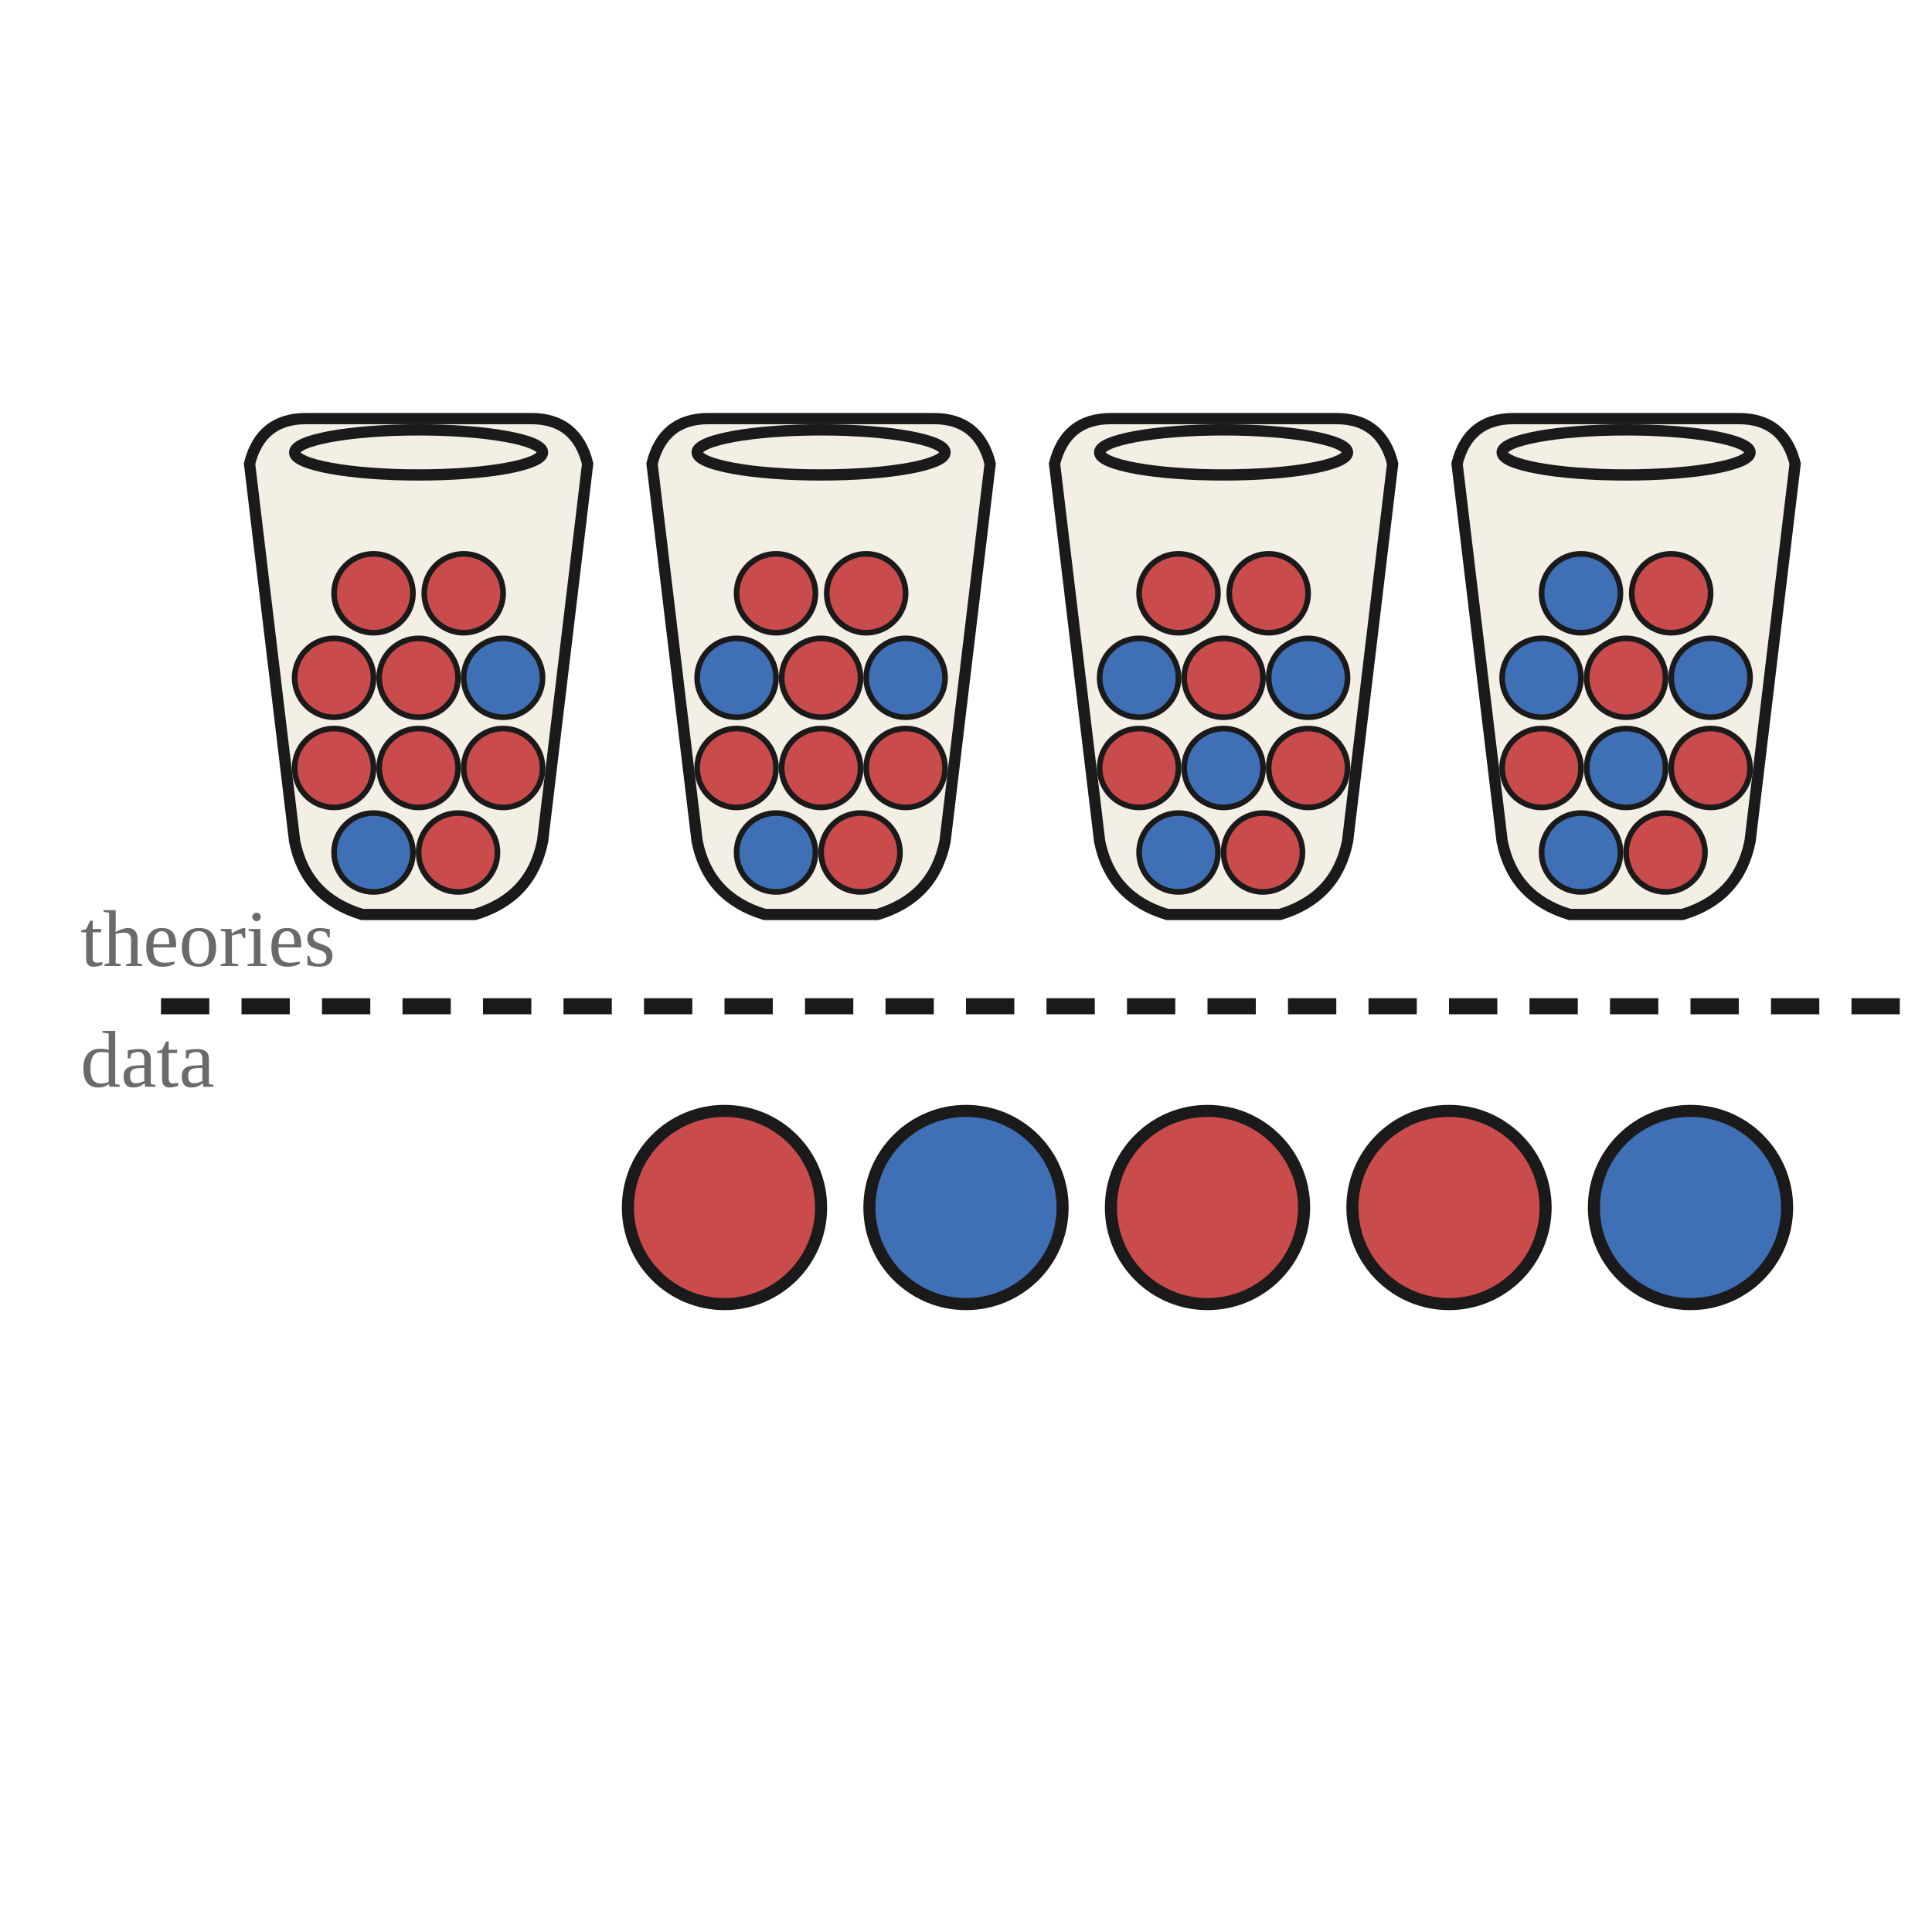
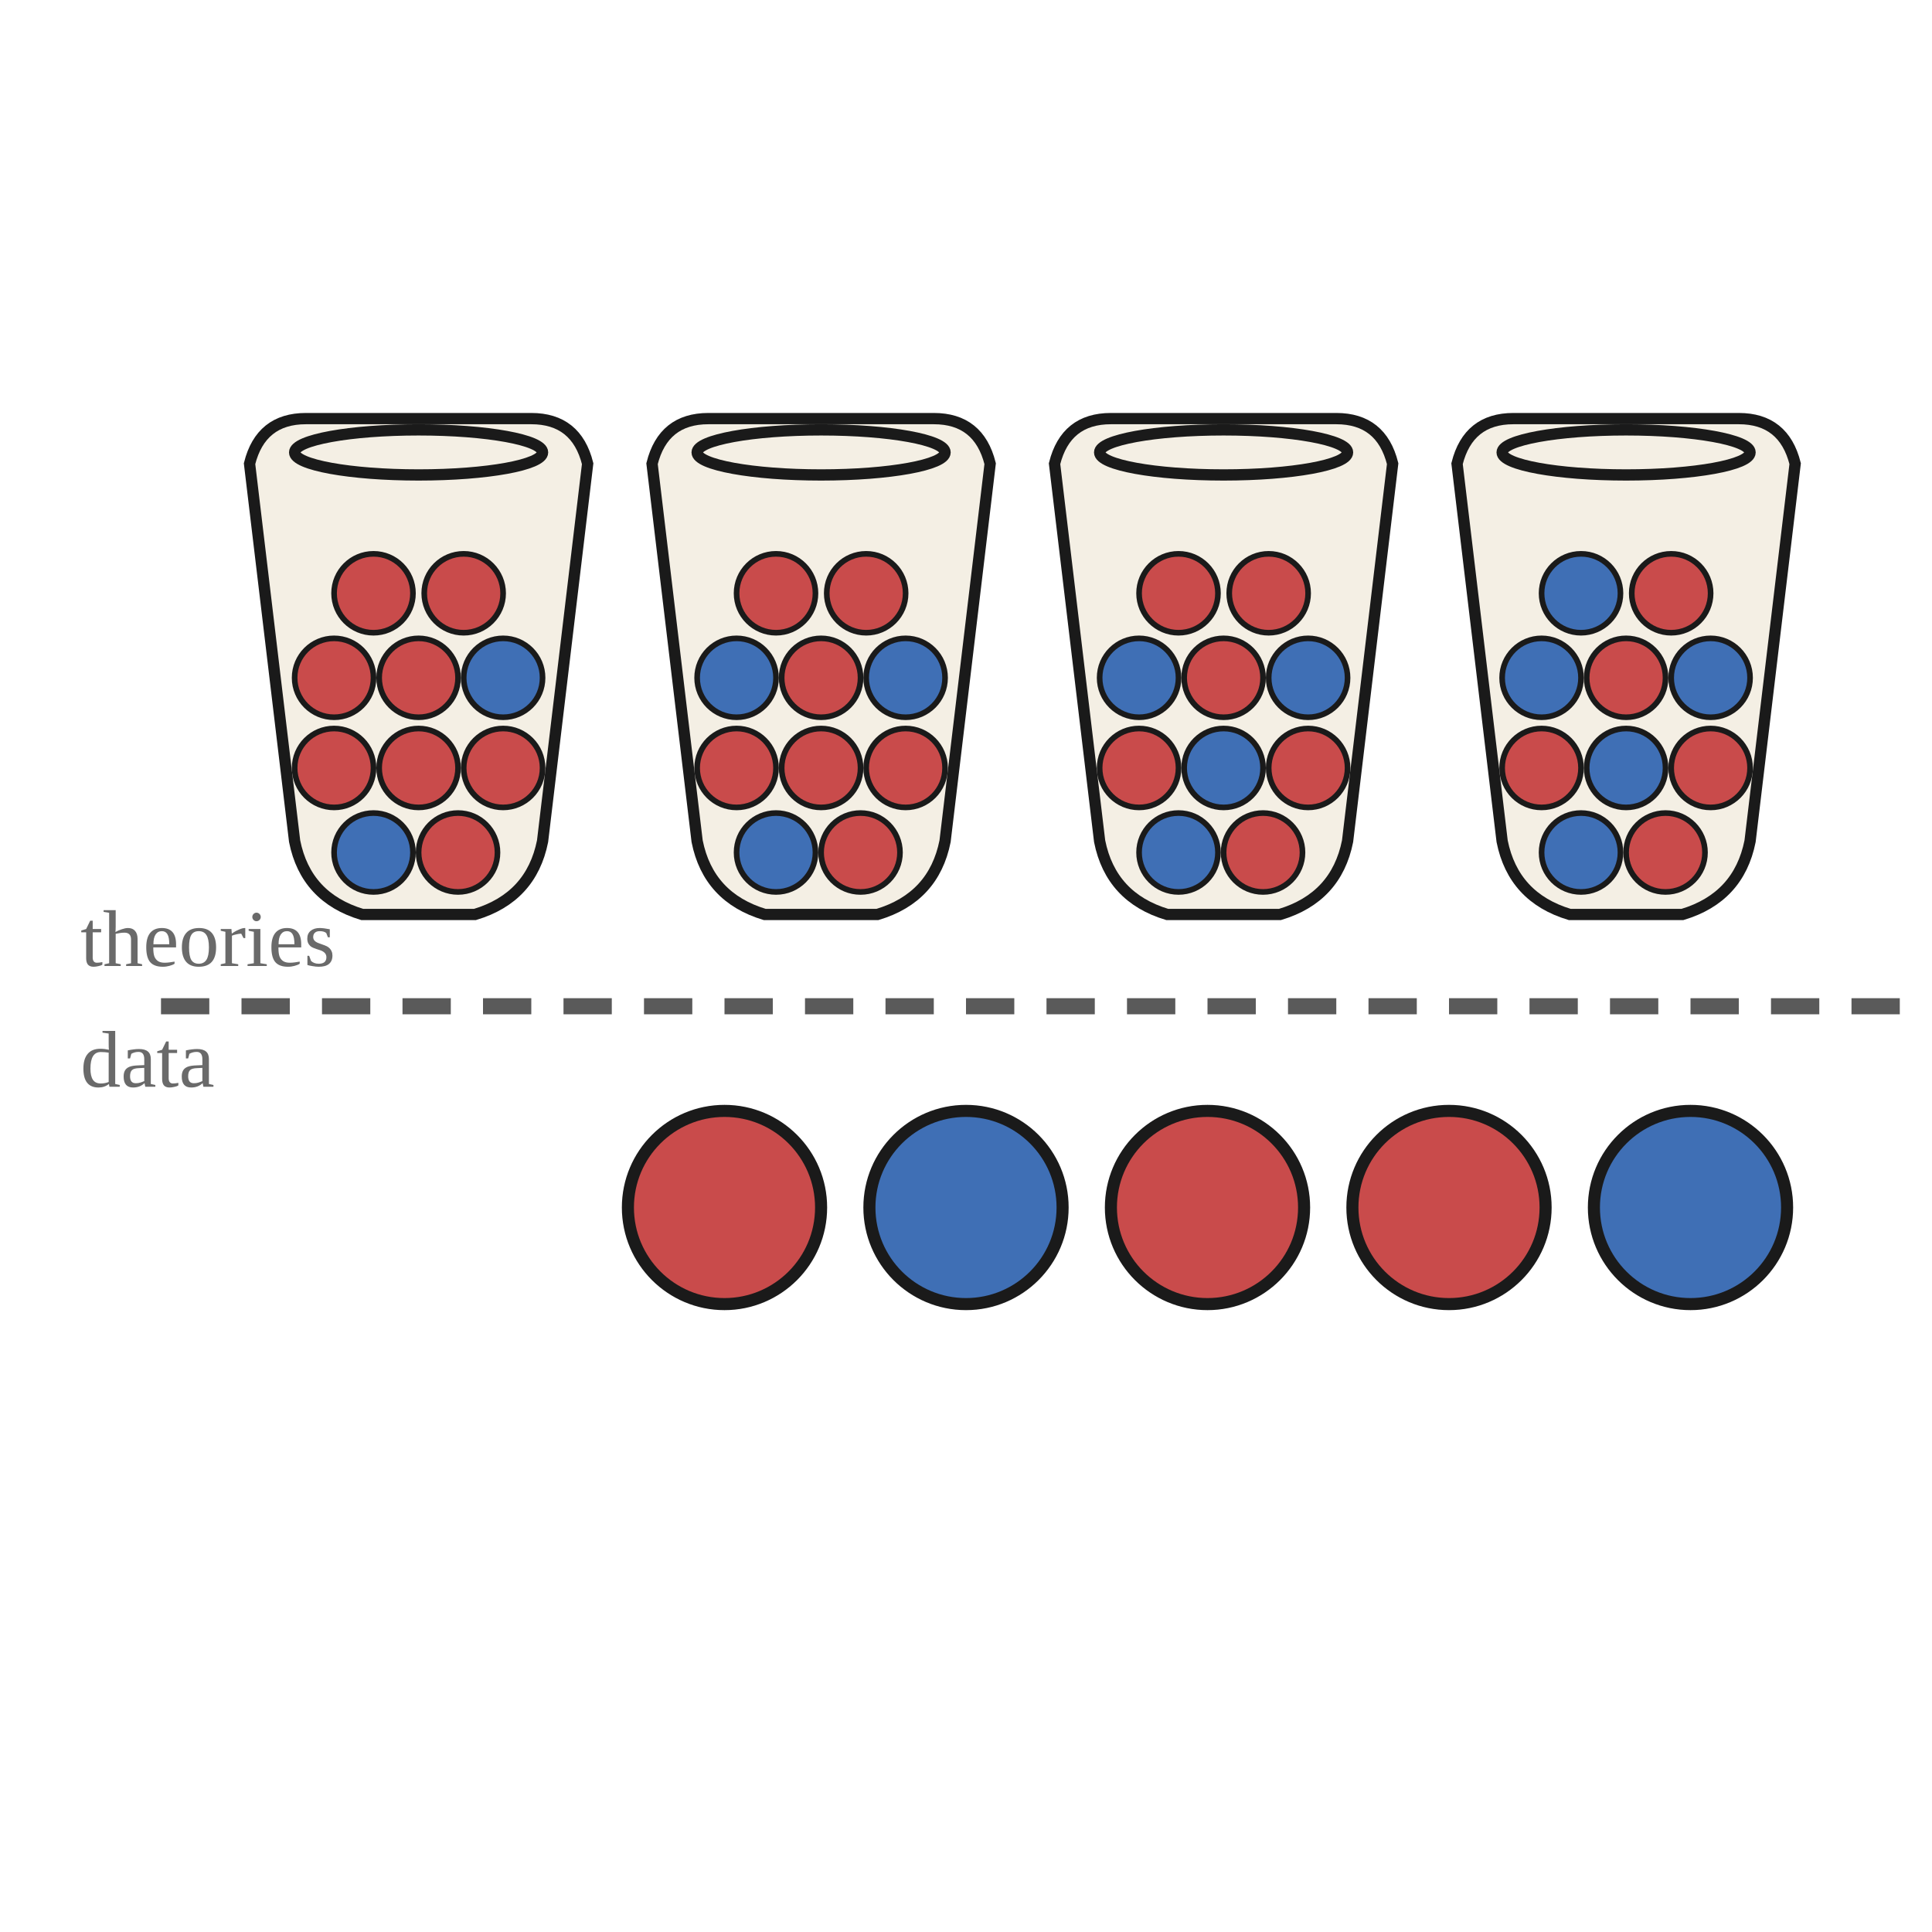
<svg xmlns="http://www.w3.org/2000/svg" viewBox="0 0 240 240" width="240" height="240">
  <style>
  .urn { fill:#f4efe4; stroke:#1a1a1a; stroke-width:2; }
  .rim { fill:none; stroke:#1a1a1a; stroke-width:2; }
  .r { fill:#c94b4b; stroke:#1a1a1a; stroke-width:1; }
  .b { fill:#3f6fb5; stroke:#1a1a1a; stroke-width:1; }
  .data { stroke:#1a1a1a; stroke-width:1.5; }
</style>
  <defs>
    <marker id="arrowhead" markerWidth="8" markerHeight="8" refX="6" refY="4" orient="auto">
      <path d="M0,0 L8,4 L0,8 Z" fill="#6a6a6a" />
    </marker>
  </defs>
  <circle class="r data" cx="90" cy="150" r="12" />
  <circle class="b data" cx="120" cy="150" r="12" />
  <circle class="r data" cx="150" cy="150" r="12" />
  <circle class="r data" cx="180" cy="150" r="12" />
  <circle class="b data" cx="210" cy="150" r="12" />
-   <line x1="20" y1="125" x2="240" y2="125" stroke="#1a1a1a" stroke-width="2" stroke-dasharray="6 4" />
+   <line x1="20" y1="125" x2="240" y2="125" stroke="#5a5a5a" stroke-width="2" stroke-dasharray="6 4" />
  <text x="10" y="120" font-size="10" fill="#6a6a6a">theories</text>
  <text x="10" y="135" font-size="10" fill="#6a6a6a">data</text>
  <g transform="translate(10,38) scale(0.7)">
    <path class="urn" d="M30 28 Q32 20 40 20 L80 20 Q88 20 90 28 L82 95 Q80 105 70 108 L50 108 Q40 105 38 95 Z" />
    <ellipse class="rim" cx="60" cy="26" rx="22" ry="4" />
    <circle class="r" cx="52" cy="51" r="7" />
    <circle class="r" cx="68" cy="51" r="7" />
    <circle class="r" cx="45" cy="66" r="7" />
    <circle class="r" cx="60" cy="66" r="7" />
    <circle class="b" cx="75" cy="66" r="7" />
    <circle class="r" cx="45" cy="82" r="7" />
    <circle class="r" cx="60" cy="82" r="7" />
    <circle class="r" cx="75" cy="82" r="7" />
    <circle class="b" cx="52" cy="97" r="7" />
    <circle class="r" cx="67" cy="97" r="7" />
  </g>
  <g transform="translate(60,38) scale(0.7)">
    <path class="urn" d="M30 28 Q32 20 40 20 L80 20 Q88 20 90 28 L82 95 Q80 105 70 108 L50 108 Q40 105 38 95 Z" />
    <ellipse class="rim" cx="60" cy="26" rx="22" ry="4" />
    <circle class="r" cx="52" cy="51" r="7" />
    <circle class="r" cx="68" cy="51" r="7" />
    <circle class="b" cx="45" cy="66" r="7" />
    <circle class="r" cx="60" cy="66" r="7" />
    <circle class="b" cx="75" cy="66" r="7" />
    <circle class="r" cx="45" cy="82" r="7" />
    <circle class="r" cx="60" cy="82" r="7" />
    <circle class="r" cx="75" cy="82" r="7" />
    <circle class="b" cx="52" cy="97" r="7" />
    <circle class="r" cx="67" cy="97" r="7" />
  </g>
  <g transform="translate(110,38) scale(0.7)">
    <path class="urn" d="M30 28 Q32 20 40 20 L80 20 Q88 20 90 28 L82 95 Q80 105 70 108 L50 108 Q40 105 38 95 Z" />
    <ellipse class="rim" cx="60" cy="26" rx="22" ry="4" />
    <circle class="r" cx="52" cy="51" r="7" />
    <circle class="r" cx="68" cy="51" r="7" />
    <circle class="b" cx="45" cy="66" r="7" />
    <circle class="r" cx="60" cy="66" r="7" />
    <circle class="b" cx="75" cy="66" r="7" />
    <circle class="r" cx="45" cy="82" r="7" />
    <circle class="b" cx="60" cy="82" r="7" />
    <circle class="r" cx="75" cy="82" r="7" />
    <circle class="b" cx="52" cy="97" r="7" />
    <circle class="r" cx="67" cy="97" r="7" />
  </g>
  <g transform="translate(160,38) scale(0.7)">
    <path class="urn" d="M30 28 Q32 20 40 20 L80 20 Q88 20 90 28 L82 95 Q80 105 70 108 L50 108 Q40 105 38 95 Z" />
    <ellipse class="rim" cx="60" cy="26" rx="22" ry="4" />
    <circle class="b" cx="52" cy="51" r="7" />
    <circle class="r" cx="68" cy="51" r="7" />
    <circle class="b" cx="45" cy="66" r="7" />
    <circle class="r" cx="60" cy="66" r="7" />
    <circle class="b" cx="75" cy="66" r="7" />
    <circle class="r" cx="45" cy="82" r="7" />
    <circle class="b" cx="60" cy="82" r="7" />
    <circle class="r" cx="75" cy="82" r="7" />
    <circle class="b" cx="52" cy="97" r="7" />
    <circle class="r" cx="67" cy="97" r="7" />
  </g>
</svg>
